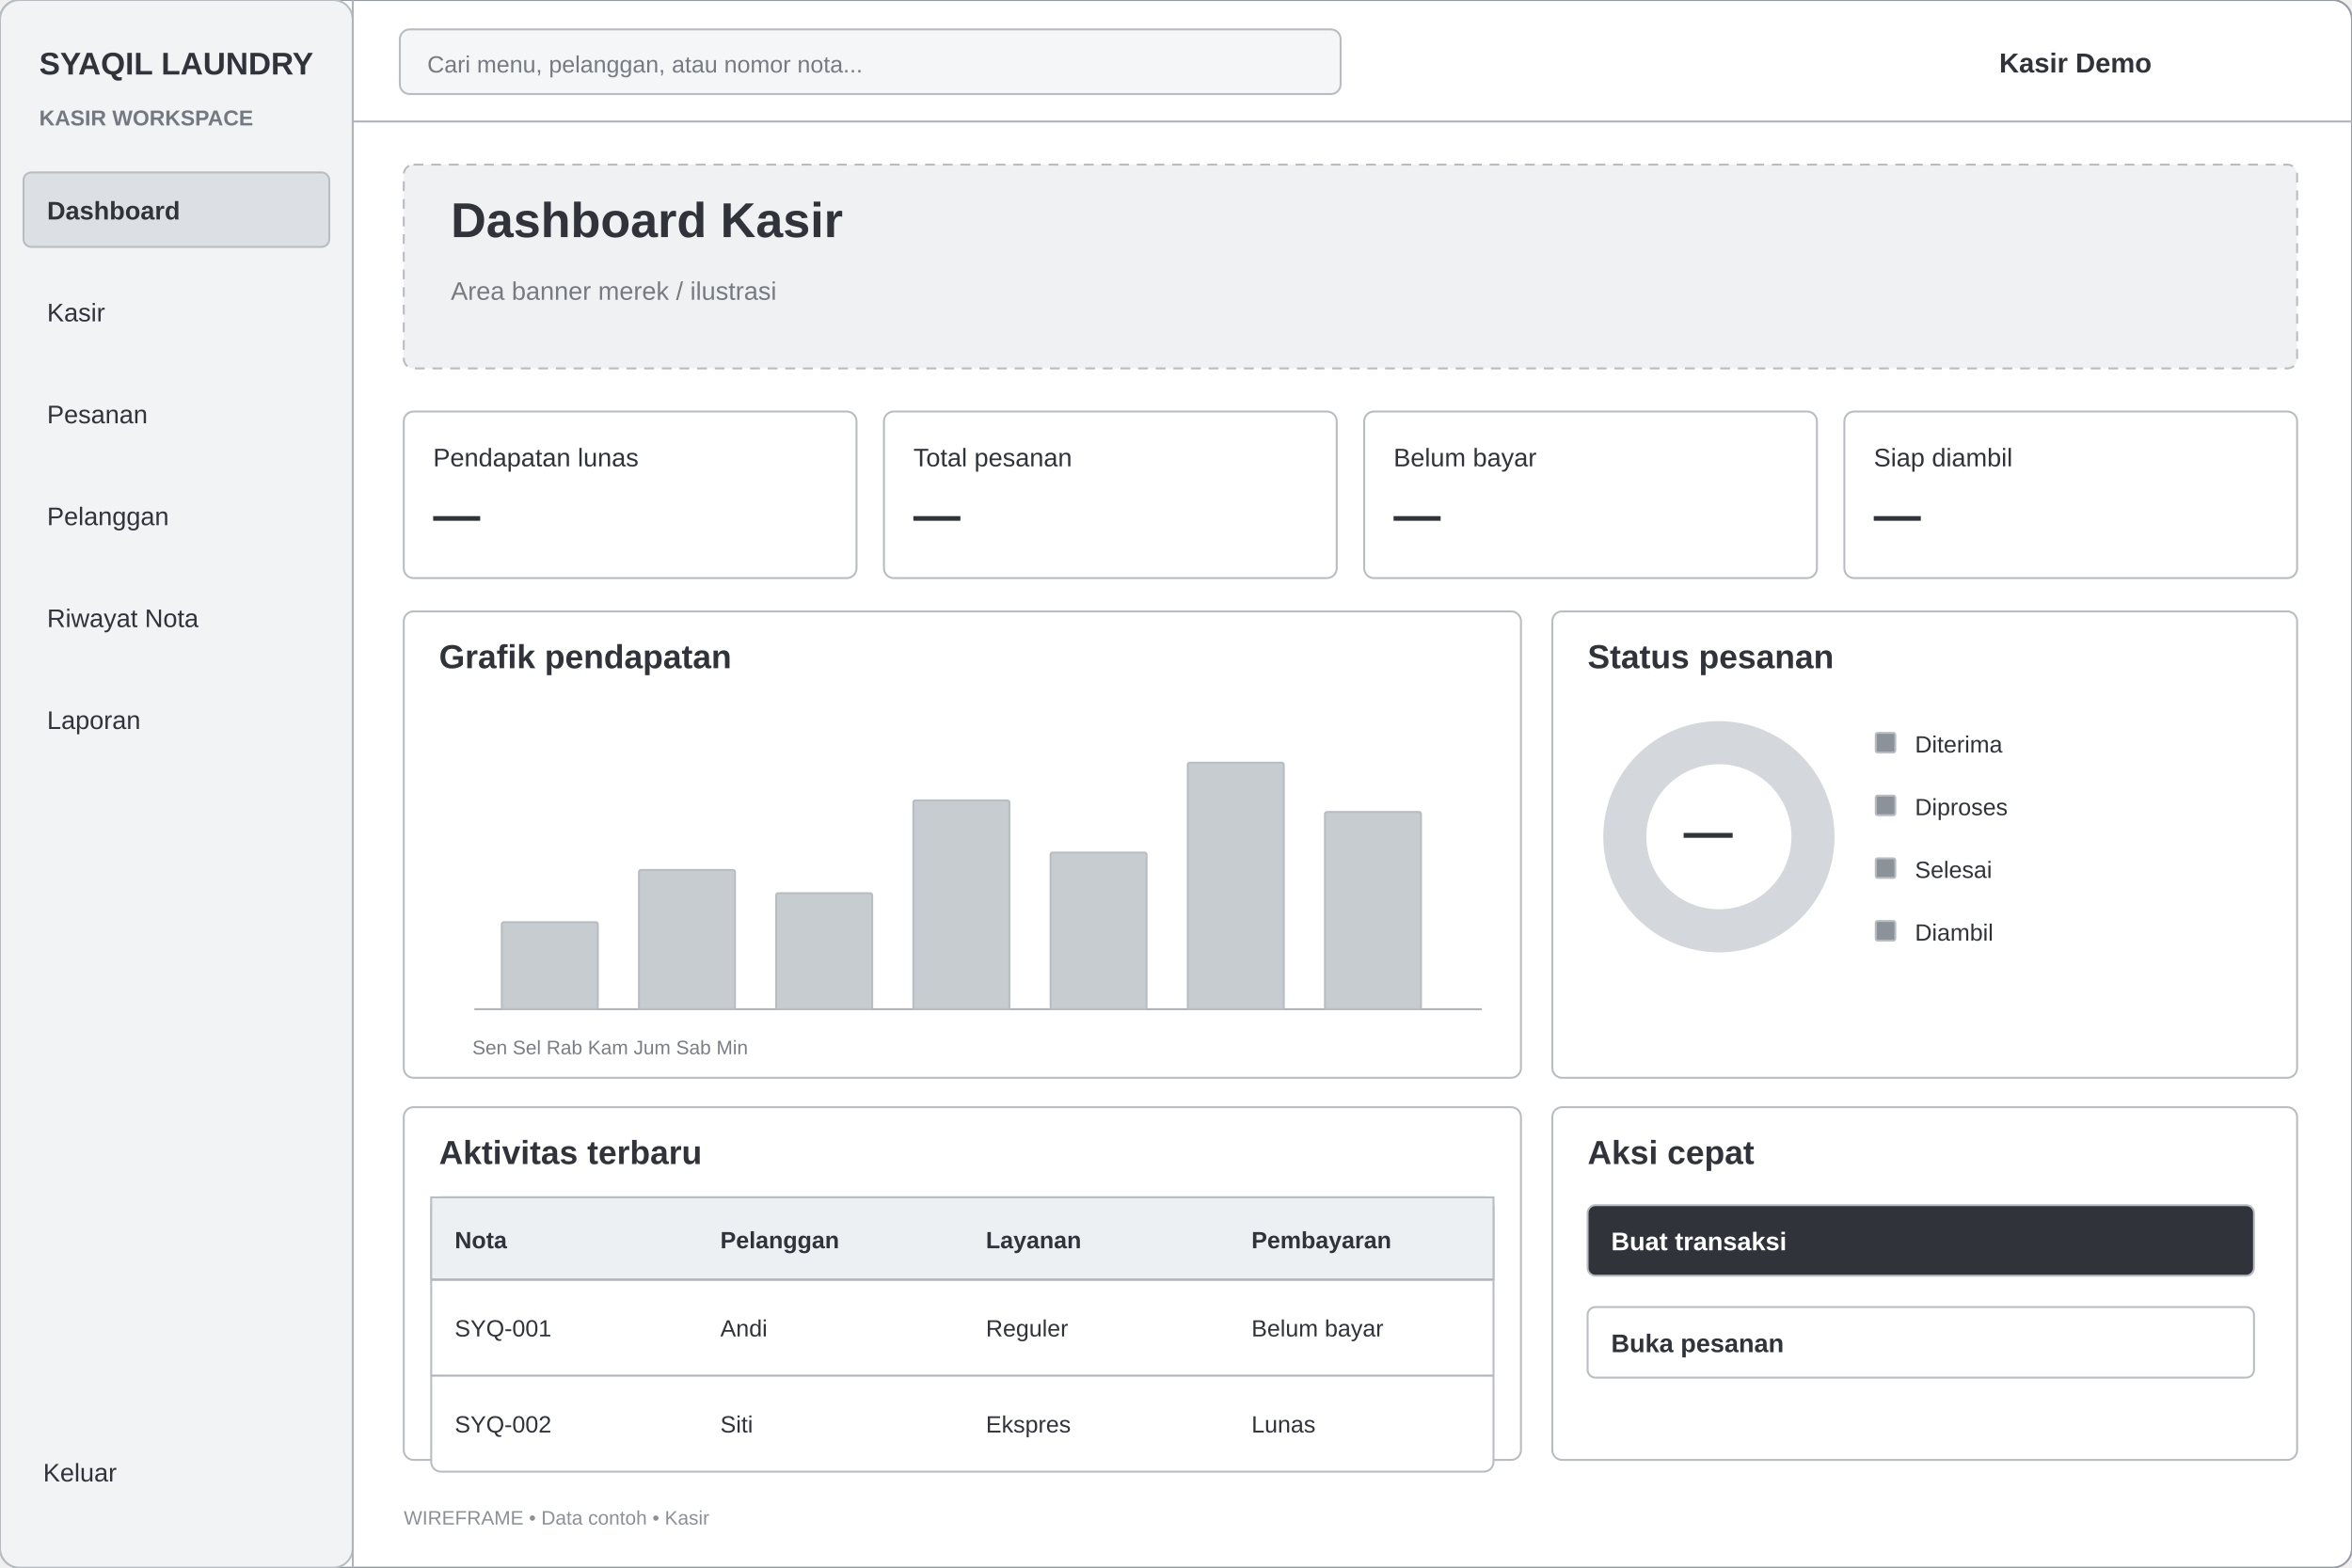
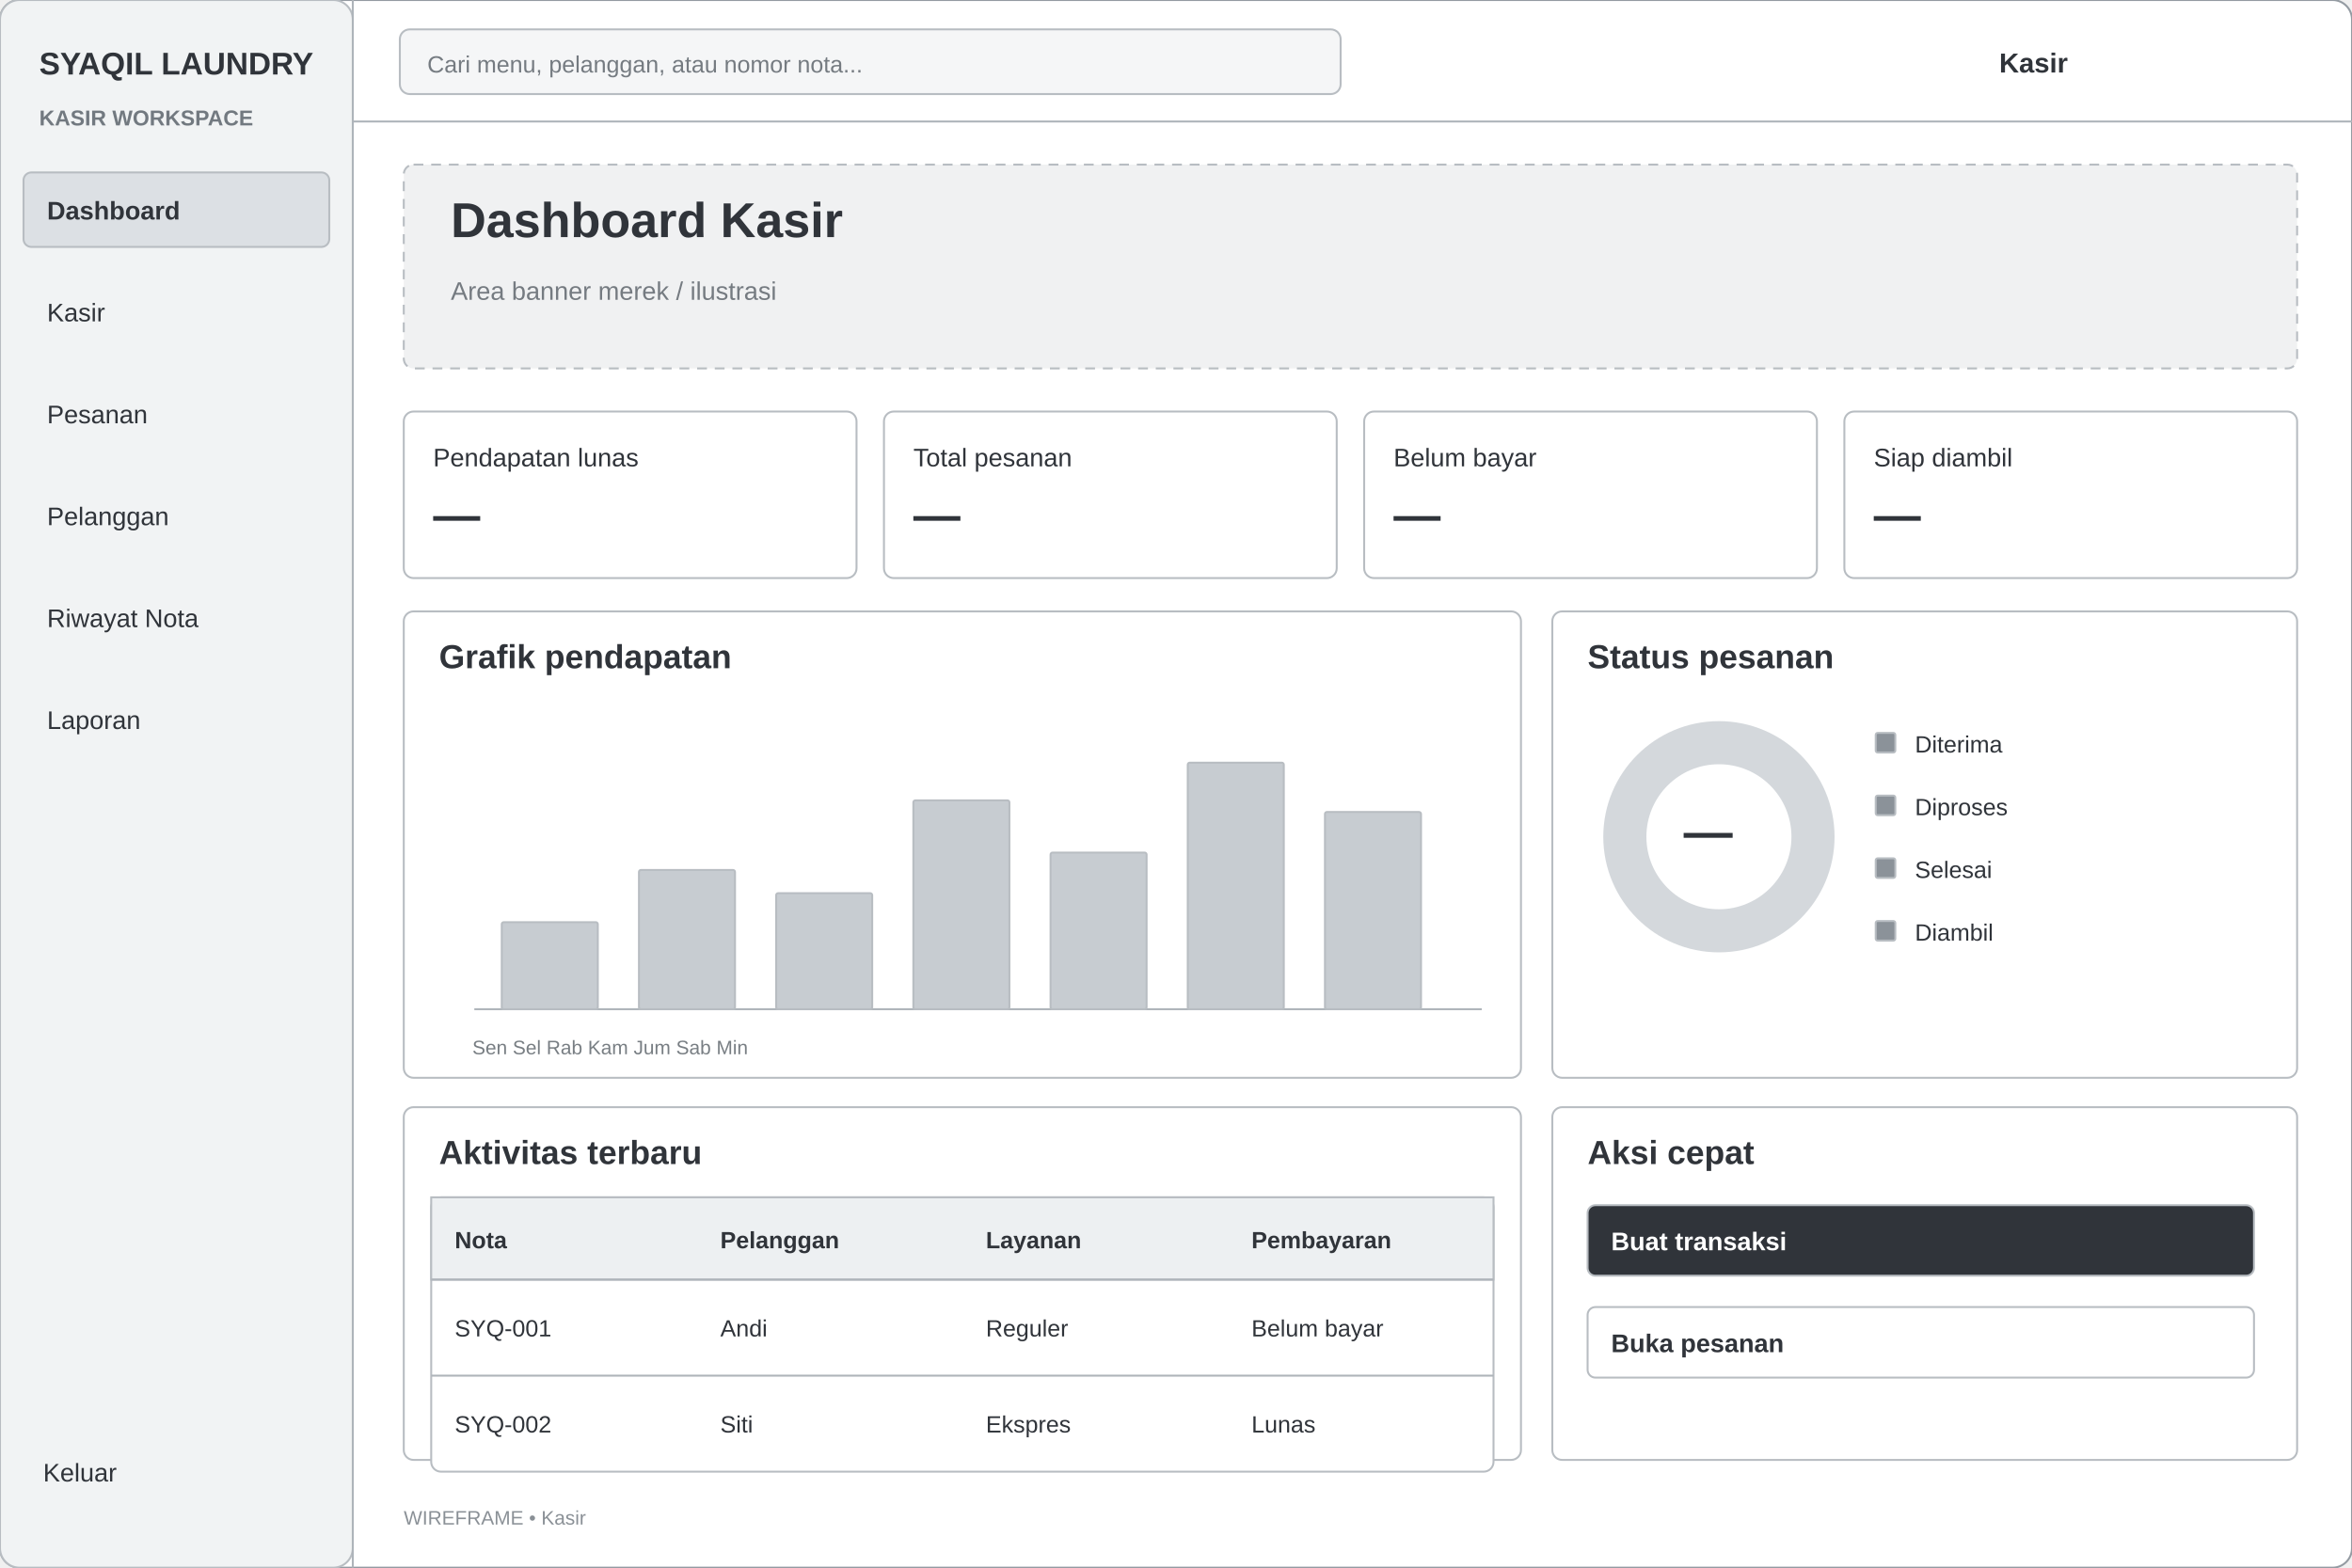
<svg xmlns="http://www.w3.org/2000/svg" width="1200" height="800" viewBox="0 0 1200 800">
  <rect x="0" y="0" width="1200" height="800" rx="10" fill="#fff" stroke="#949ba2" />
  <rect x="0" y="0" width="180" height="800" rx="10" fill="#f1f3f4" stroke="#b8bdc2" />
  <text x="20" y="38" font-family="Arial, sans-serif" font-size="16" font-weight="700" fill="#30343a">SYAQIL LAUNDRY</text>
  <text x="20" y="64" font-family="Arial, sans-serif" font-size="11" font-weight="700" fill="#727980">KASIR WORKSPACE</text>
  <rect x="12" y="88" width="156" height="38" rx="4" fill="#dce0e4" stroke="#b8bdc2" />
  <text x="24" y="112" font-family="Arial, sans-serif" font-size="13" font-weight="700" fill="#30343a">Dashboard</text>
  <text x="24" y="164" font-family="Arial, sans-serif" font-size="13" font-weight="400" fill="#30343a">Kasir</text>
  <text x="24" y="216" font-family="Arial, sans-serif" font-size="13" font-weight="400" fill="#30343a">Pesanan</text>
  <text x="24" y="268" font-family="Arial, sans-serif" font-size="13" font-weight="400" fill="#30343a">Pelanggan</text>
  <text x="24" y="320" font-family="Arial, sans-serif" font-size="13" font-weight="400" fill="#30343a">Riwayat Nota</text>
  <text x="24" y="372" font-family="Arial, sans-serif" font-size="13" font-weight="400" fill="#30343a">Laporan</text>
  <text x="22" y="756" font-family="Arial, sans-serif" font-size="13" font-weight="400" fill="#30343a">Keluar</text>
  <path d="M180 0 L180 800" fill="none" stroke="#aeb4ba" />
  <path d="M180 62 L1200 62" fill="none" stroke="#aeb4ba" />
  <rect x="204" y="15" width="480" height="33" rx="5" fill="#f5f6f7" stroke="#b8bdc2" />
  <text x="218" y="37" font-family="Arial, sans-serif" font-size="12" font-weight="400" fill="#757b81">Cari menu, pelanggan, atau nomor nota...</text>
-   <text x="1020" y="37" font-family="Arial, sans-serif" font-size="14" font-weight="700" fill="#30343a">Kasir Demo</text>
+   <text x="1020" y="37" font-family="Arial, sans-serif" font-size="14" font-weight="700" fill="#30343a">Kasir</text>
  <rect x="206" y="84" width="966" height="104" rx="5" fill="#f0f1f2" stroke="#b8bdc2" stroke-dasharray="5 4" />
  <text x="230" y="121" font-family="Arial, sans-serif" font-size="25" font-weight="700" fill="#30343a">Dashboard Kasir</text>
  <text x="230" y="153" font-family="Arial, sans-serif" font-size="13" font-weight="400" fill="#757b81">Area banner merek / ilustrasi</text>
-   <text x="206" y="778" font-family="Arial, sans-serif" font-size="10" font-weight="400" fill="#8a9096">WIREFRAME • Data contoh • Kasir</text>
+   <text x="206" y="778" font-family="Arial, sans-serif" font-size="10" font-weight="400" fill="#8a9096">WIREFRAME • Kasir</text>
  <rect x="206.0" y="210" width="231.0" height="85" rx="5" fill="#fff" stroke="#b8bdc2" />
  <text x="221.0" y="238" font-family="Arial, sans-serif" font-size="13" font-weight="400" fill="#30343a">Pendapatan lunas</text>
  <text x="221.0" y="271" font-family="Arial, sans-serif" font-size="24" font-weight="700" fill="#30343a">—</text>
  <rect x="451.0" y="210" width="231.0" height="85" rx="5" fill="#fff" stroke="#b8bdc2" />
  <text x="466.0" y="238" font-family="Arial, sans-serif" font-size="13" font-weight="400" fill="#30343a">Total pesanan</text>
  <text x="466.0" y="271" font-family="Arial, sans-serif" font-size="24" font-weight="700" fill="#30343a">—</text>
  <rect x="696.0" y="210" width="231.0" height="85" rx="5" fill="#fff" stroke="#b8bdc2" />
  <text x="711.0" y="238" font-family="Arial, sans-serif" font-size="13" font-weight="400" fill="#30343a">Belum bayar</text>
  <text x="711.0" y="271" font-family="Arial, sans-serif" font-size="24" font-weight="700" fill="#30343a">—</text>
  <rect x="941.0" y="210" width="231.0" height="85" rx="5" fill="#fff" stroke="#b8bdc2" />
  <text x="956.0" y="238" font-family="Arial, sans-serif" font-size="13" font-weight="400" fill="#30343a">Siap diambil</text>
  <text x="956.0" y="271" font-family="Arial, sans-serif" font-size="24" font-weight="700" fill="#30343a">—</text>
  <rect x="206" y="312" width="570" height="238" rx="5" fill="#fff" stroke="#b8bdc2" />
  <text x="224" y="341" font-family="Arial, sans-serif" font-size="17" font-weight="700" fill="#30343a">Grafik pendapatan</text>
  <path d="M242 515 L756 515" fill="none" stroke="#aeb4ba" />
  <rect x="256.0" y="470.6" width="49.0" height="44.4" rx="1" fill="#c7ccd1" stroke="#b8bdc2" />
  <rect x="326.0" y="443.96" width="49.0" height="71.04" rx="1" fill="#c7ccd1" stroke="#b8bdc2" />
  <rect x="396.0" y="455.8" width="49.0" height="59.2" rx="1" fill="#c7ccd1" stroke="#b8bdc2" />
  <rect x="466.0" y="408.44" width="49.0" height="106.56" rx="1" fill="#c7ccd1" stroke="#b8bdc2" />
  <rect x="536.0" y="435.08" width="49.0" height="79.92" rx="1" fill="#c7ccd1" stroke="#b8bdc2" />
  <rect x="606.0" y="389.2" width="49.0" height="125.8" rx="1" fill="#c7ccd1" stroke="#b8bdc2" />
  <rect x="676.0" y="414.36" width="49.0" height="100.64" rx="1" fill="#c7ccd1" stroke="#b8bdc2" />
  <text x="241" y="538" font-family="Arial, sans-serif" font-size="10" font-weight="400" fill="#787e83">Sen      Sel      Rab      Kam      Jum      Sab      Min</text>
  <rect x="792" y="312" width="380" height="238" rx="5" fill="#fff" stroke="#b8bdc2" />
  <text x="810" y="341" font-family="Arial, sans-serif" font-size="17" font-weight="700" fill="#30343a">Status pesanan</text>
  <circle cx="877" cy="427" r="48" fill="none" stroke="#d4d8dc" stroke-width="22" />
  <text x="859" y="433" font-family="Arial, sans-serif" font-size="25" font-weight="700" fill="#30343a">—</text>
  <rect x="957" y="374" width="10" height="10" rx="1" fill="#8b9299" stroke="#b8bdc2" />
  <text x="977" y="384" font-family="Arial, sans-serif" font-size="12" font-weight="400" fill="#30343a">Diterima</text>
  <rect x="957" y="406" width="10" height="10" rx="1" fill="#8b9299" stroke="#b8bdc2" />
  <text x="977" y="416" font-family="Arial, sans-serif" font-size="12" font-weight="400" fill="#30343a">Diproses</text>
  <rect x="957" y="438" width="10" height="10" rx="1" fill="#8b9299" stroke="#b8bdc2" />
  <text x="977" y="448" font-family="Arial, sans-serif" font-size="12" font-weight="400" fill="#30343a">Selesai</text>
  <rect x="957" y="470" width="10" height="10" rx="1" fill="#8b9299" stroke="#b8bdc2" />
  <text x="977" y="480" font-family="Arial, sans-serif" font-size="12" font-weight="400" fill="#30343a">Diambil</text>
  <rect x="206" y="565" width="570" height="180" rx="5" fill="#fff" stroke="#b8bdc2" />
  <text x="224" y="594" font-family="Arial, sans-serif" font-size="17" font-weight="700" fill="#30343a">Aktivitas terbaru</text>
  <rect x="220" y="611" width="542" height="140" rx="5" fill="#fff" stroke="#b8bdc2" />
  <rect x="220" y="611" width="542" height="42" rx="0" fill="#edf0f2" stroke="#b8bdc2" />
  <text x="232" y="637" font-family="Arial, sans-serif" font-size="12" font-weight="700" fill="#30343a">Nota</text>
  <text x="367.5" y="637" font-family="Arial, sans-serif" font-size="12" font-weight="700" fill="#30343a">Pelanggan</text>
  <text x="503.0" y="637" font-family="Arial, sans-serif" font-size="12" font-weight="700" fill="#30343a">Layanan</text>
  <text x="638.5" y="637" font-family="Arial, sans-serif" font-size="12" font-weight="700" fill="#30343a">Pembayaran</text>
  <path d="M220 653 L762 653" fill="none" stroke="#aeb4ba" />
  <text x="232" y="682" font-family="Arial, sans-serif" font-size="12" font-weight="400" fill="#30343a">SYQ-001</text>
  <text x="367.5" y="682" font-family="Arial, sans-serif" font-size="12" font-weight="400" fill="#30343a">Andi</text>
  <text x="503.0" y="682" font-family="Arial, sans-serif" font-size="12" font-weight="400" fill="#30343a">Reguler</text>
  <text x="638.5" y="682" font-family="Arial, sans-serif" font-size="12" font-weight="400" fill="#30343a">Belum bayar</text>
  <path d="M220 702 L762 702" fill="none" stroke="#aeb4ba" />
  <text x="232" y="731" font-family="Arial, sans-serif" font-size="12" font-weight="400" fill="#30343a">SYQ-002</text>
  <text x="367.5" y="731" font-family="Arial, sans-serif" font-size="12" font-weight="400" fill="#30343a">Siti</text>
  <text x="503.0" y="731" font-family="Arial, sans-serif" font-size="12" font-weight="400" fill="#30343a">Ekspres</text>
  <text x="638.5" y="731" font-family="Arial, sans-serif" font-size="12" font-weight="400" fill="#30343a">Lunas</text>
  <rect x="792" y="565" width="380" height="180" rx="5" fill="#fff" stroke="#b8bdc2" />
  <text x="810" y="594" font-family="Arial, sans-serif" font-size="17" font-weight="700" fill="#30343a">Aksi cepat</text>
  <rect x="810" y="615" width="340" height="36" rx="4" fill="#30343a" stroke="#b8bdc2" />
  <text x="822" y="638" font-family="Arial, sans-serif" font-size="13" font-weight="700" fill="#fff">Buat transaksi</text>
  <rect x="810" y="667" width="340" height="36" rx="4" fill="#fff" stroke="#b8bdc2" />
  <text x="822" y="690" font-family="Arial, sans-serif" font-size="13" font-weight="700" fill="#30343a">Buka pesanan</text>
</svg>
